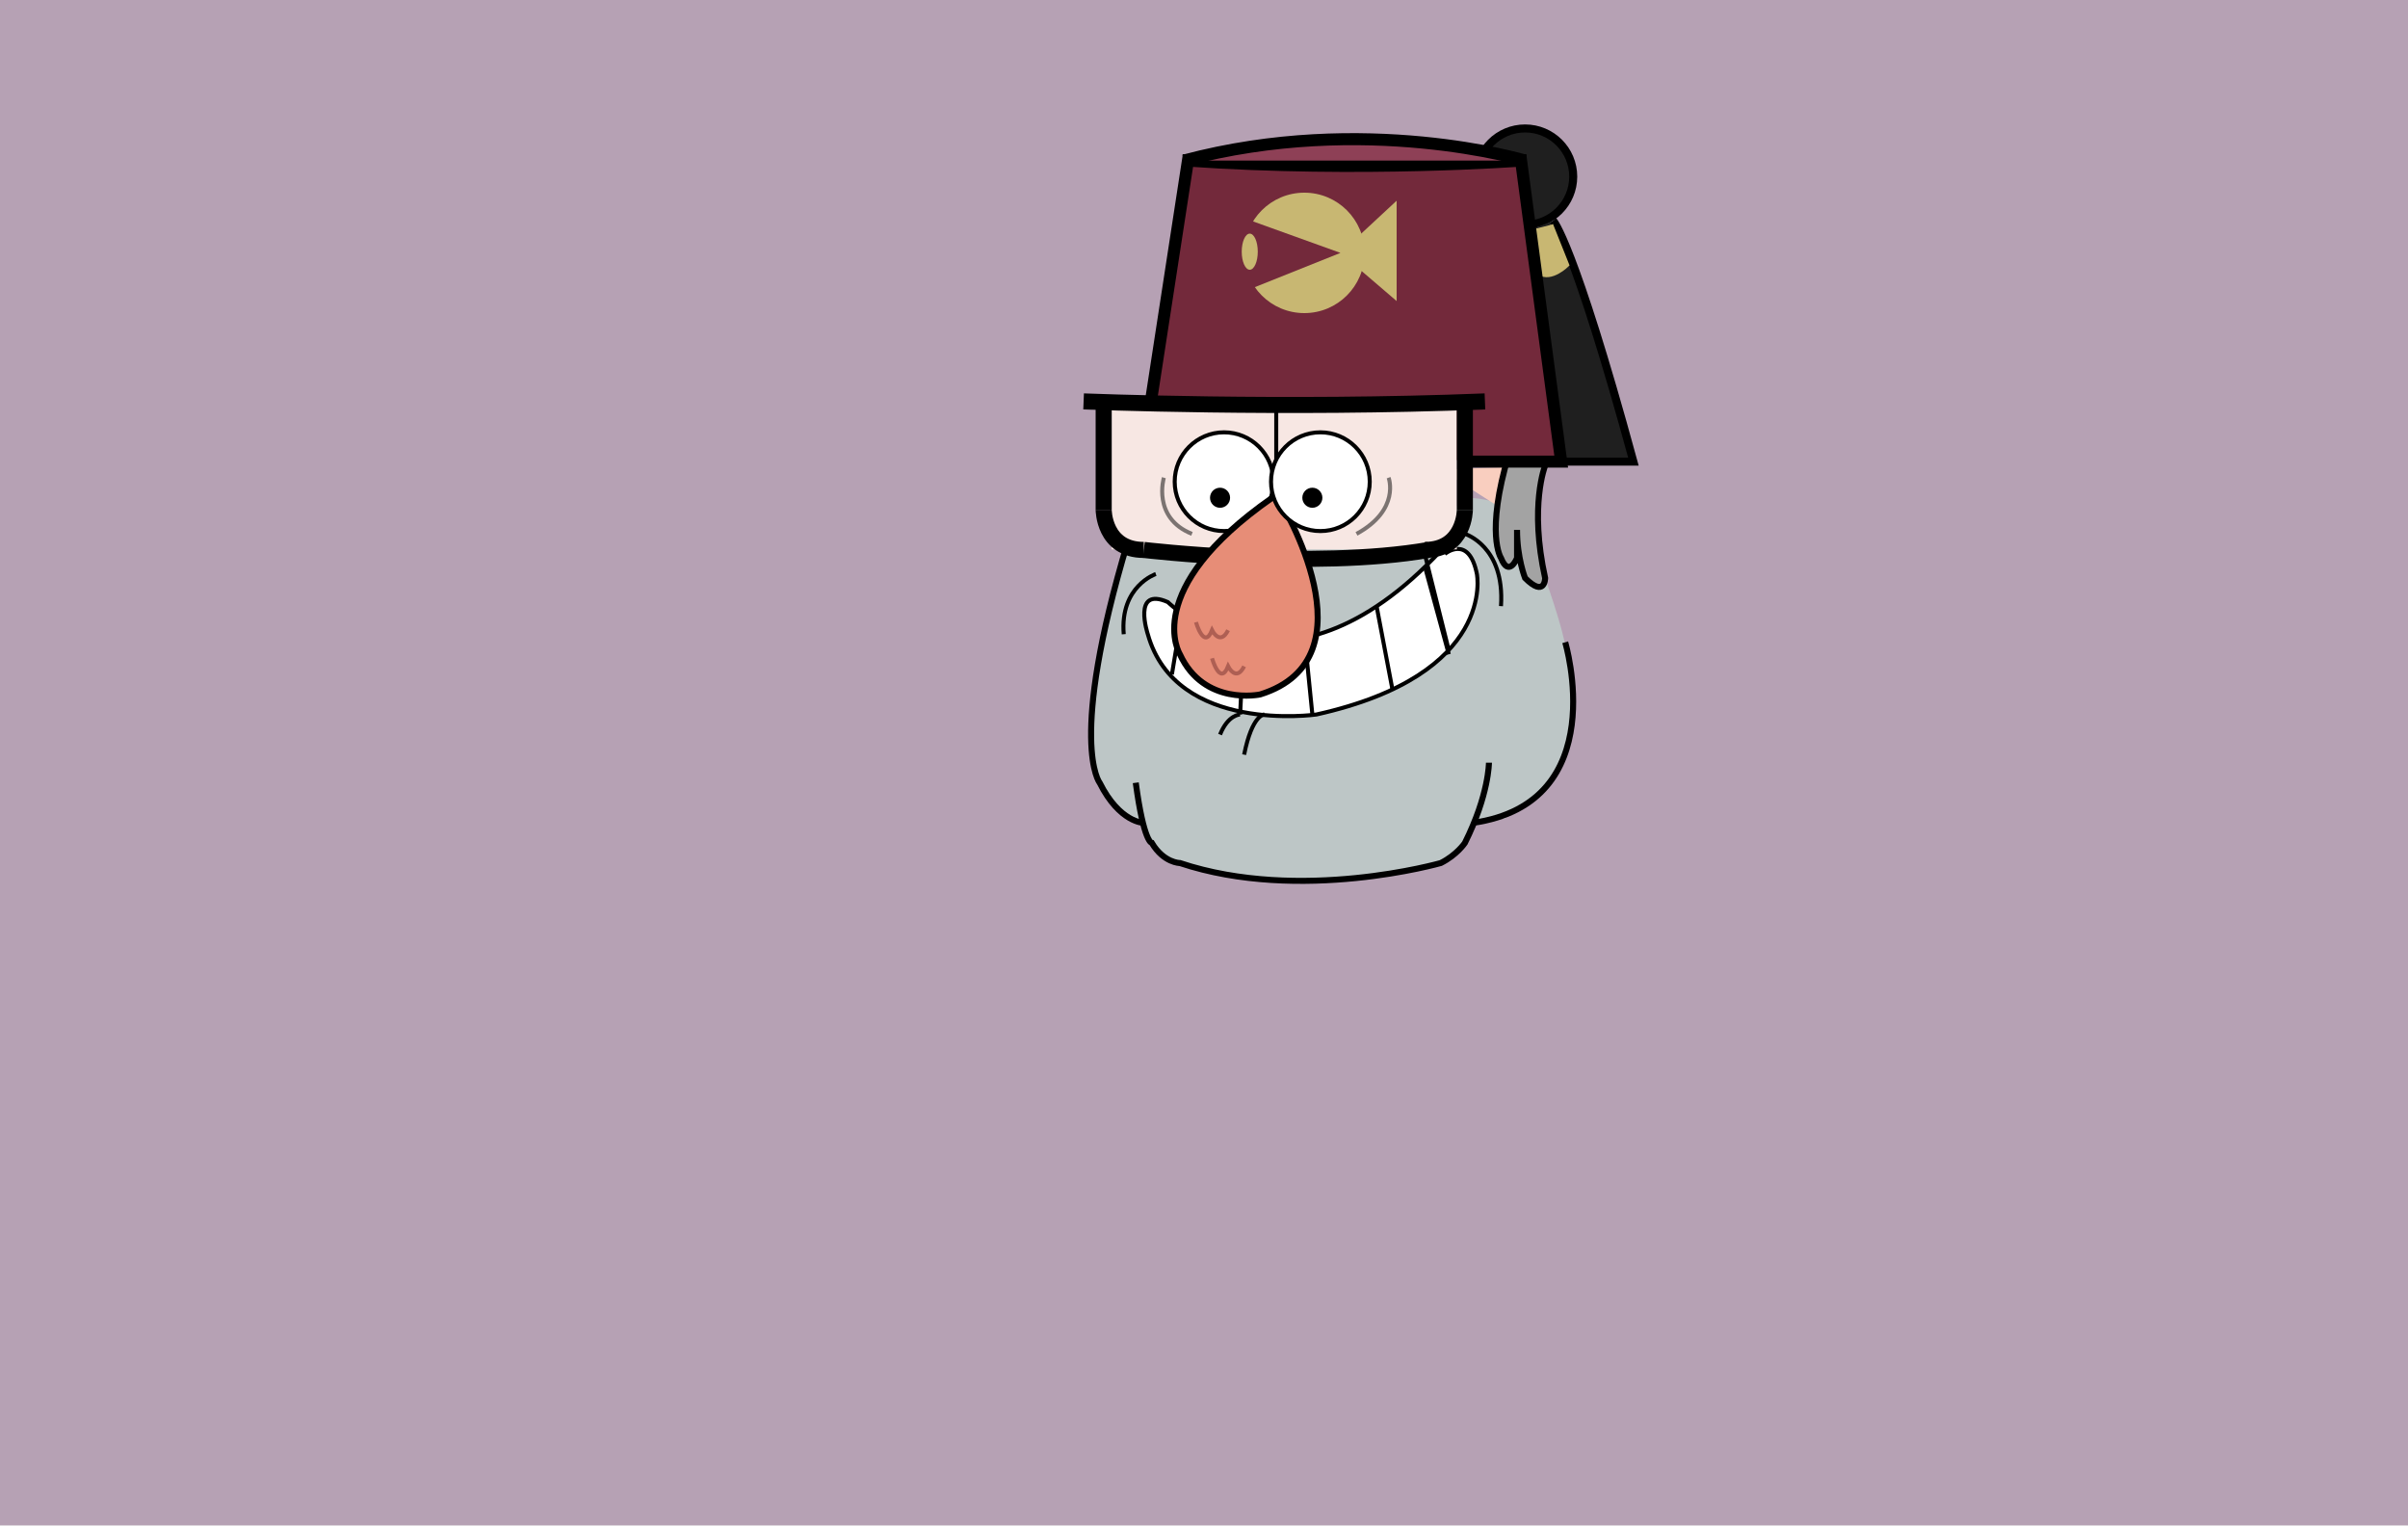
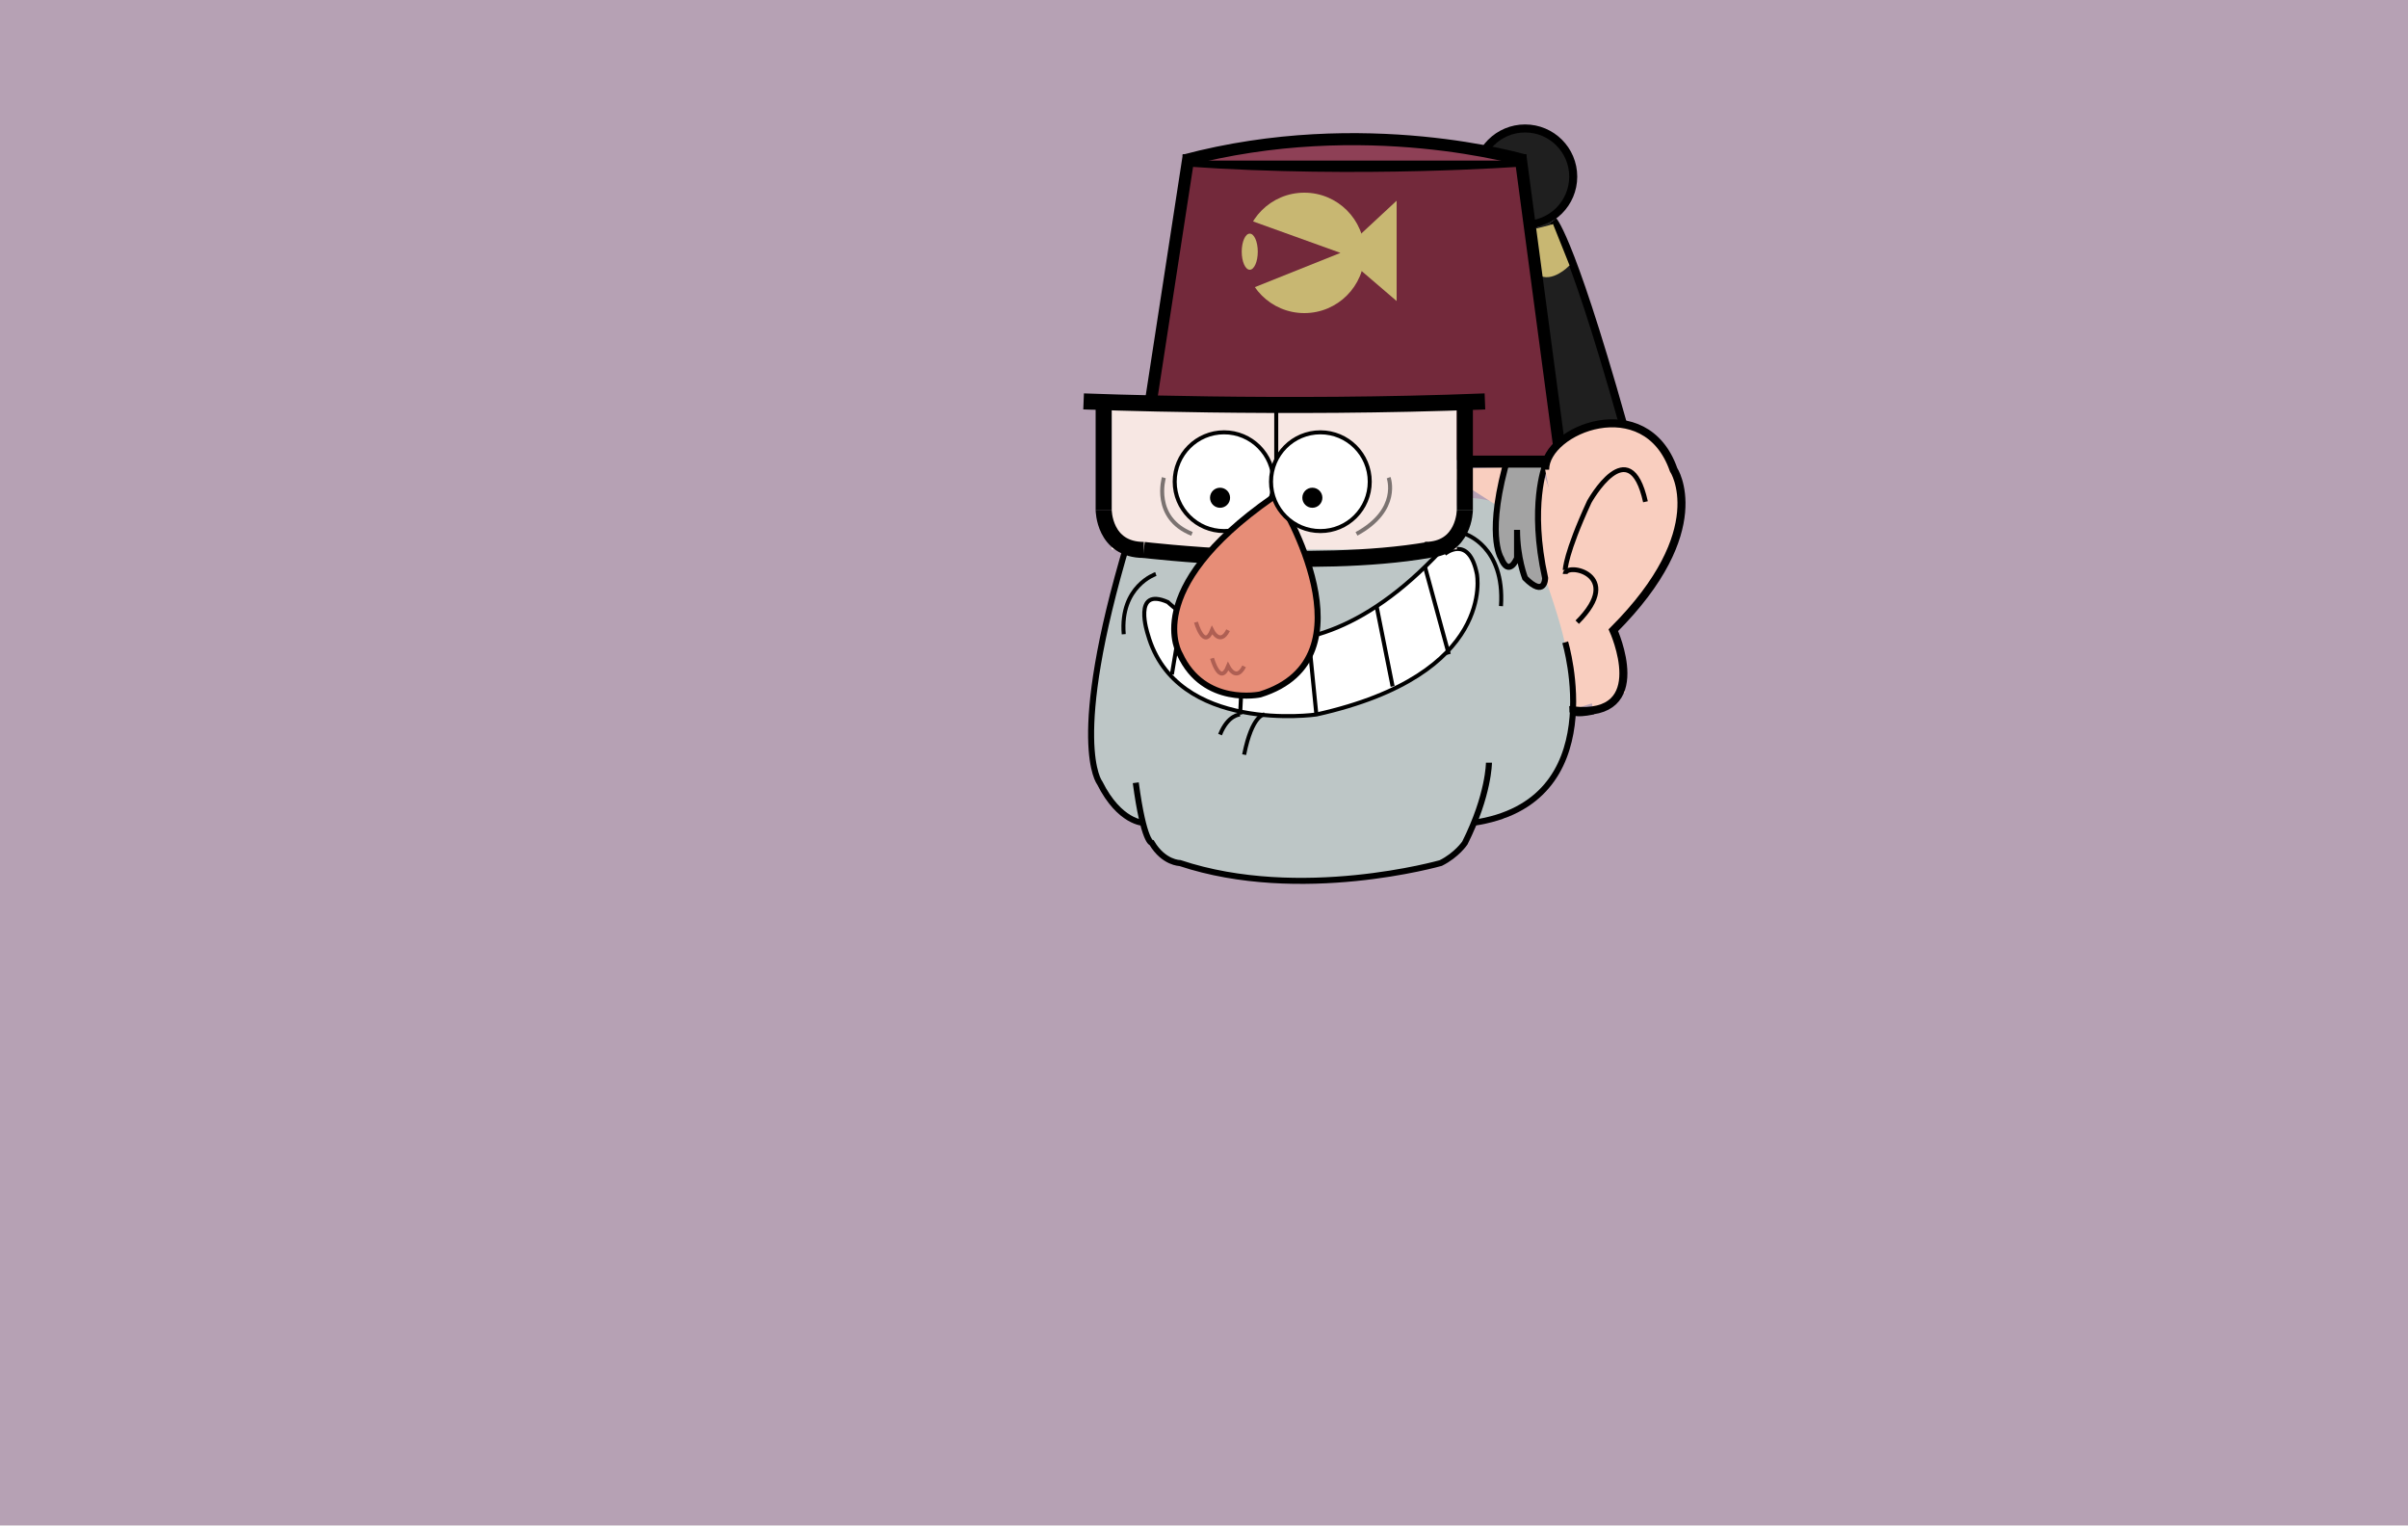
<svg xmlns="http://www.w3.org/2000/svg" height="400" viewBox="0 0 600 380" preserveAspectRatio="xMinYMin meet">
  <rect width="100%" height="100%" fill="#B6A1B4" />
+   <path d="M 385 119                 c 0 0, -10 0, 0 60                 c 0 0, 0 0, 20 -6.5                 " fill="#F9CEBF" />
  <path d="M 390 164                 c 0 0, 2 0, -5 -20                 c 0 0, 0 -20, -20 -20                 c 0 0, 0 0, -80 80                 c 0 0, 0 0, 90 0                 " fill="#BDC6C6" />
  <path d="M 384 116                 c 0 0, 0 0, 0 17                 c 0 0, 0 0, -25 -16                 " fill="#F9CEBF" />
  <path d="M 390 160                 c 0 0, 12 40, -23 45                 " stroke="black" stroke-width="1.5" fill="#BDC6C6" />
  <path d="M 285 205                 c 0 0, -6 0, -11 -10                 c 0 0, -8 -10, 7 -60                 c 0 0, 0 0, 80 0                 " stroke="black" stroke-width="1.5" fill="#BDC6C6" />
  <path d="M 371 190                 c 0 0, 0 8, -6 20                 c 0 0, -2 3, -6 5                 c 0 0, -35 10, -65 0                 c 0 0, -4 0, -7 -5                 c 0 0, -2 0, -4 -15                 " stroke="black" stroke-width="1.5" fill="#BDC6C6" />
  <path d="M 360 138                 c 0 0, 6 -5, 8 5                 c 0 0, 5 25, -40 35                 c 0 0, -35 5, -42 -20                 c 0 0, -4 -12, 5 -8                 c 0 0, 30 30, 70 -15                 " stroke="black" fill="white" />
-   <path d="M 355 141                 c 0 0, 0 0, 6 22                 " stroke="black" fill="none" />
-   <path d="M 343 151                 c 0 0, 0 0, 4 21                 " stroke="black" fill="none" />
-   <path d="M 325 158                 c 0 0, 0 0, 2 20                 " stroke="black" fill="none" />
+   <path d="M 343 151                 c 0 0, 0 0, 4 20                 " stroke="black" fill="none" />
+   <path d="M 326 158                 c 0 0, 0 0, 2 20                 " stroke="black" fill="none" />
  <path d="M 310 158                 c 0 0, 0 0, -1 20                 " stroke="black" fill="none" />
  <path d="M 295 150                 c 0 0, 0 0, -3 18                 " stroke="black" fill="none" />
-   <path d="M 355 138                 c 0 0, 0 0, 6 24                 " stroke="black" fill="none" />
+   <path d="M 355 141                 c 0 0, 0 0, 6 22                 " stroke="black" fill="none" />
  <path d="M 288 143                 c 0 0, -9 3, -8 15                 " stroke="black" fill="none" />
  <path d="M 365 133                 c 0 0, 10 3, 9 18                 " stroke="black" fill="none" />
  <path d="M 315 178                 c 0 0, -3 0, -5 10                 " stroke="black" fill="none" />
  <path d="M 309 178                 c 0 0, -3 0, -5 5                 " stroke="black" fill="none" />
  <path d="M 385 116                 c 0 0, -4 10, 0 28                 c 0 0 , 0 5, -5 0                 c 0 0, -2 -5, -2 -12                 c 0 0, 0 0, 0 7                 c 0 0, -2 5, -4 0                 c 0 0 , -4 -6, 2 -26                 " stroke="black" stroke-width="1.5" fill="#A3A3A3" />
  <circle r="12" cx="380" cy="44" stroke="black" stroke-width="2" fill="#1F1F1F" />
  <path d="M 387 55                 c 0 0, 5 5, 20 60                 c 0 0, 0 0, -20 0                 c 0 0, 0 0, -10 -56                 " stroke="black" stroke-width="2" fill="#1F1F1F" />
  <path d="M 386.5 56                         c 0 0, 0 0, 4 10                         c 0 0, -4 4, -7 2                         c 0 0, 0 0, -5 -10                         " stroke="#C8B772" fill="#C8B772" />
  <path d="M 366 115                 l 23 0                 l -10 -75                 c 0 0, -40 3, -83 0                 l  -10 65         " stroke="black" stroke-width="3" fill="#73293B" />
  <path d="M 380 40                 c 0 0, -40 -12, -85 0         " stroke="black" stroke-width="3" fill="#8E4056" />
  <circle r="15" cx="325" cy="63" fill="#C8B772" />
  <path d="M 309 54                 c 0 0, 0 0, 0 19                 c 0 0, 0 0, 25 -10         " fill="#73293B" />
  <path d="M 348 50                 c 0 0, 0 0, 0 25                 c 0 0, 0 0, -14 -12         " fill="#C8B772" />
  <ellipse rx="2" ry="4.5" cx="51.9%" cy="16.5%" fill="#C8B772" />
  <rect width="86px" height="9.7%" x="277px" y="100px" fill="#F7E7E3" />
  <path d="M 270 100                 c 0 0, 50 2, 100 0         " stroke="black" stroke-width="4" fill="none" />
  <path d="M 275 100                 c 0 0, 0 0, 0 27         " stroke="black" stroke-width="4" fill="none" />
  <path d="M 275 127                 c 0 0, 0 10, 10 10         " stroke="black" stroke-width="4" fill="none" />
  <path d="M 285 137                 c 0 0, 42 5, 71 0         " stroke="black" stroke-width="4" fill="none" />
  <path d="M 365 100                 c 0 0, 0 0, 0 27         " stroke="black" stroke-width="4" fill="none" />
  <path d="M 365 127                 c 0 0, 0 10, -10 10         " stroke="black" stroke-width="4" fill="none" />
  <path d="M 318 100                 c 0 0, 0 0, 0 38         " stroke="black" fill="none" />
  <circle r="12.3" cx="305" cy="120" stroke="black" fill="white" />
  <path d="M 319 125                 c 0 0 , 24 39, -5 48                 c 0 0, -14 3, -20 -10                 c 0 0 , -10 -16, 23 -39         " stroke="black" stroke-width="1.5" fill="#E78D77" />
  <path d="M 298 155                 c 0 0, 2 7, 4 2                 c 0 0, 2 4, 4 0         " stroke="#763230" stroke-opacity="0.5" fill="none" />
  <path d="M 302 164                 c 0 0, 2 7, 4 2                 c 0 0, 2 4, 4 0         " stroke="#763230" stroke-opacity="0.5" fill="none" />
  <circle r="12.3" cx="329" cy="120" stroke="black" fill="white" />
  <circle r="2" cx="327" cy="124" stroke="black" fill="black" />
  <circle r="2" cx="304" cy="124" stroke="black" fill="black" />
  <path d="M 290 119                 c 0 0, -3 10, 7 14         " stroke="black" stroke-opacity="0.5" fill="none" />
  <path d="M 346 119                 c 0 0, 3 8, -8 14         " stroke="black" stroke-opacity="0.5" fill="none" />
+   <path d="M 385 117                 c 0 -10, 25 -20, 32 0                 c 0 0, 10 15, -15 40                 c 0 0, 10 22, -10 20                 c 0 0, 0 1, 5 -0                 " stroke="black" stroke-width="2" fill="#F9CEBF" />
+   <path d="M 390 143                 c 0 -3, 15 0, 3 12                 " stroke="black" stroke-width="1.2" fill="none" />
+   <path d="M 390 142                 c 0 0, 0 -4, 6 -17                 c 0 0, 10 -18, 14 0                 " stroke="black" stroke-width="1.2" fill="none" />
</svg>
